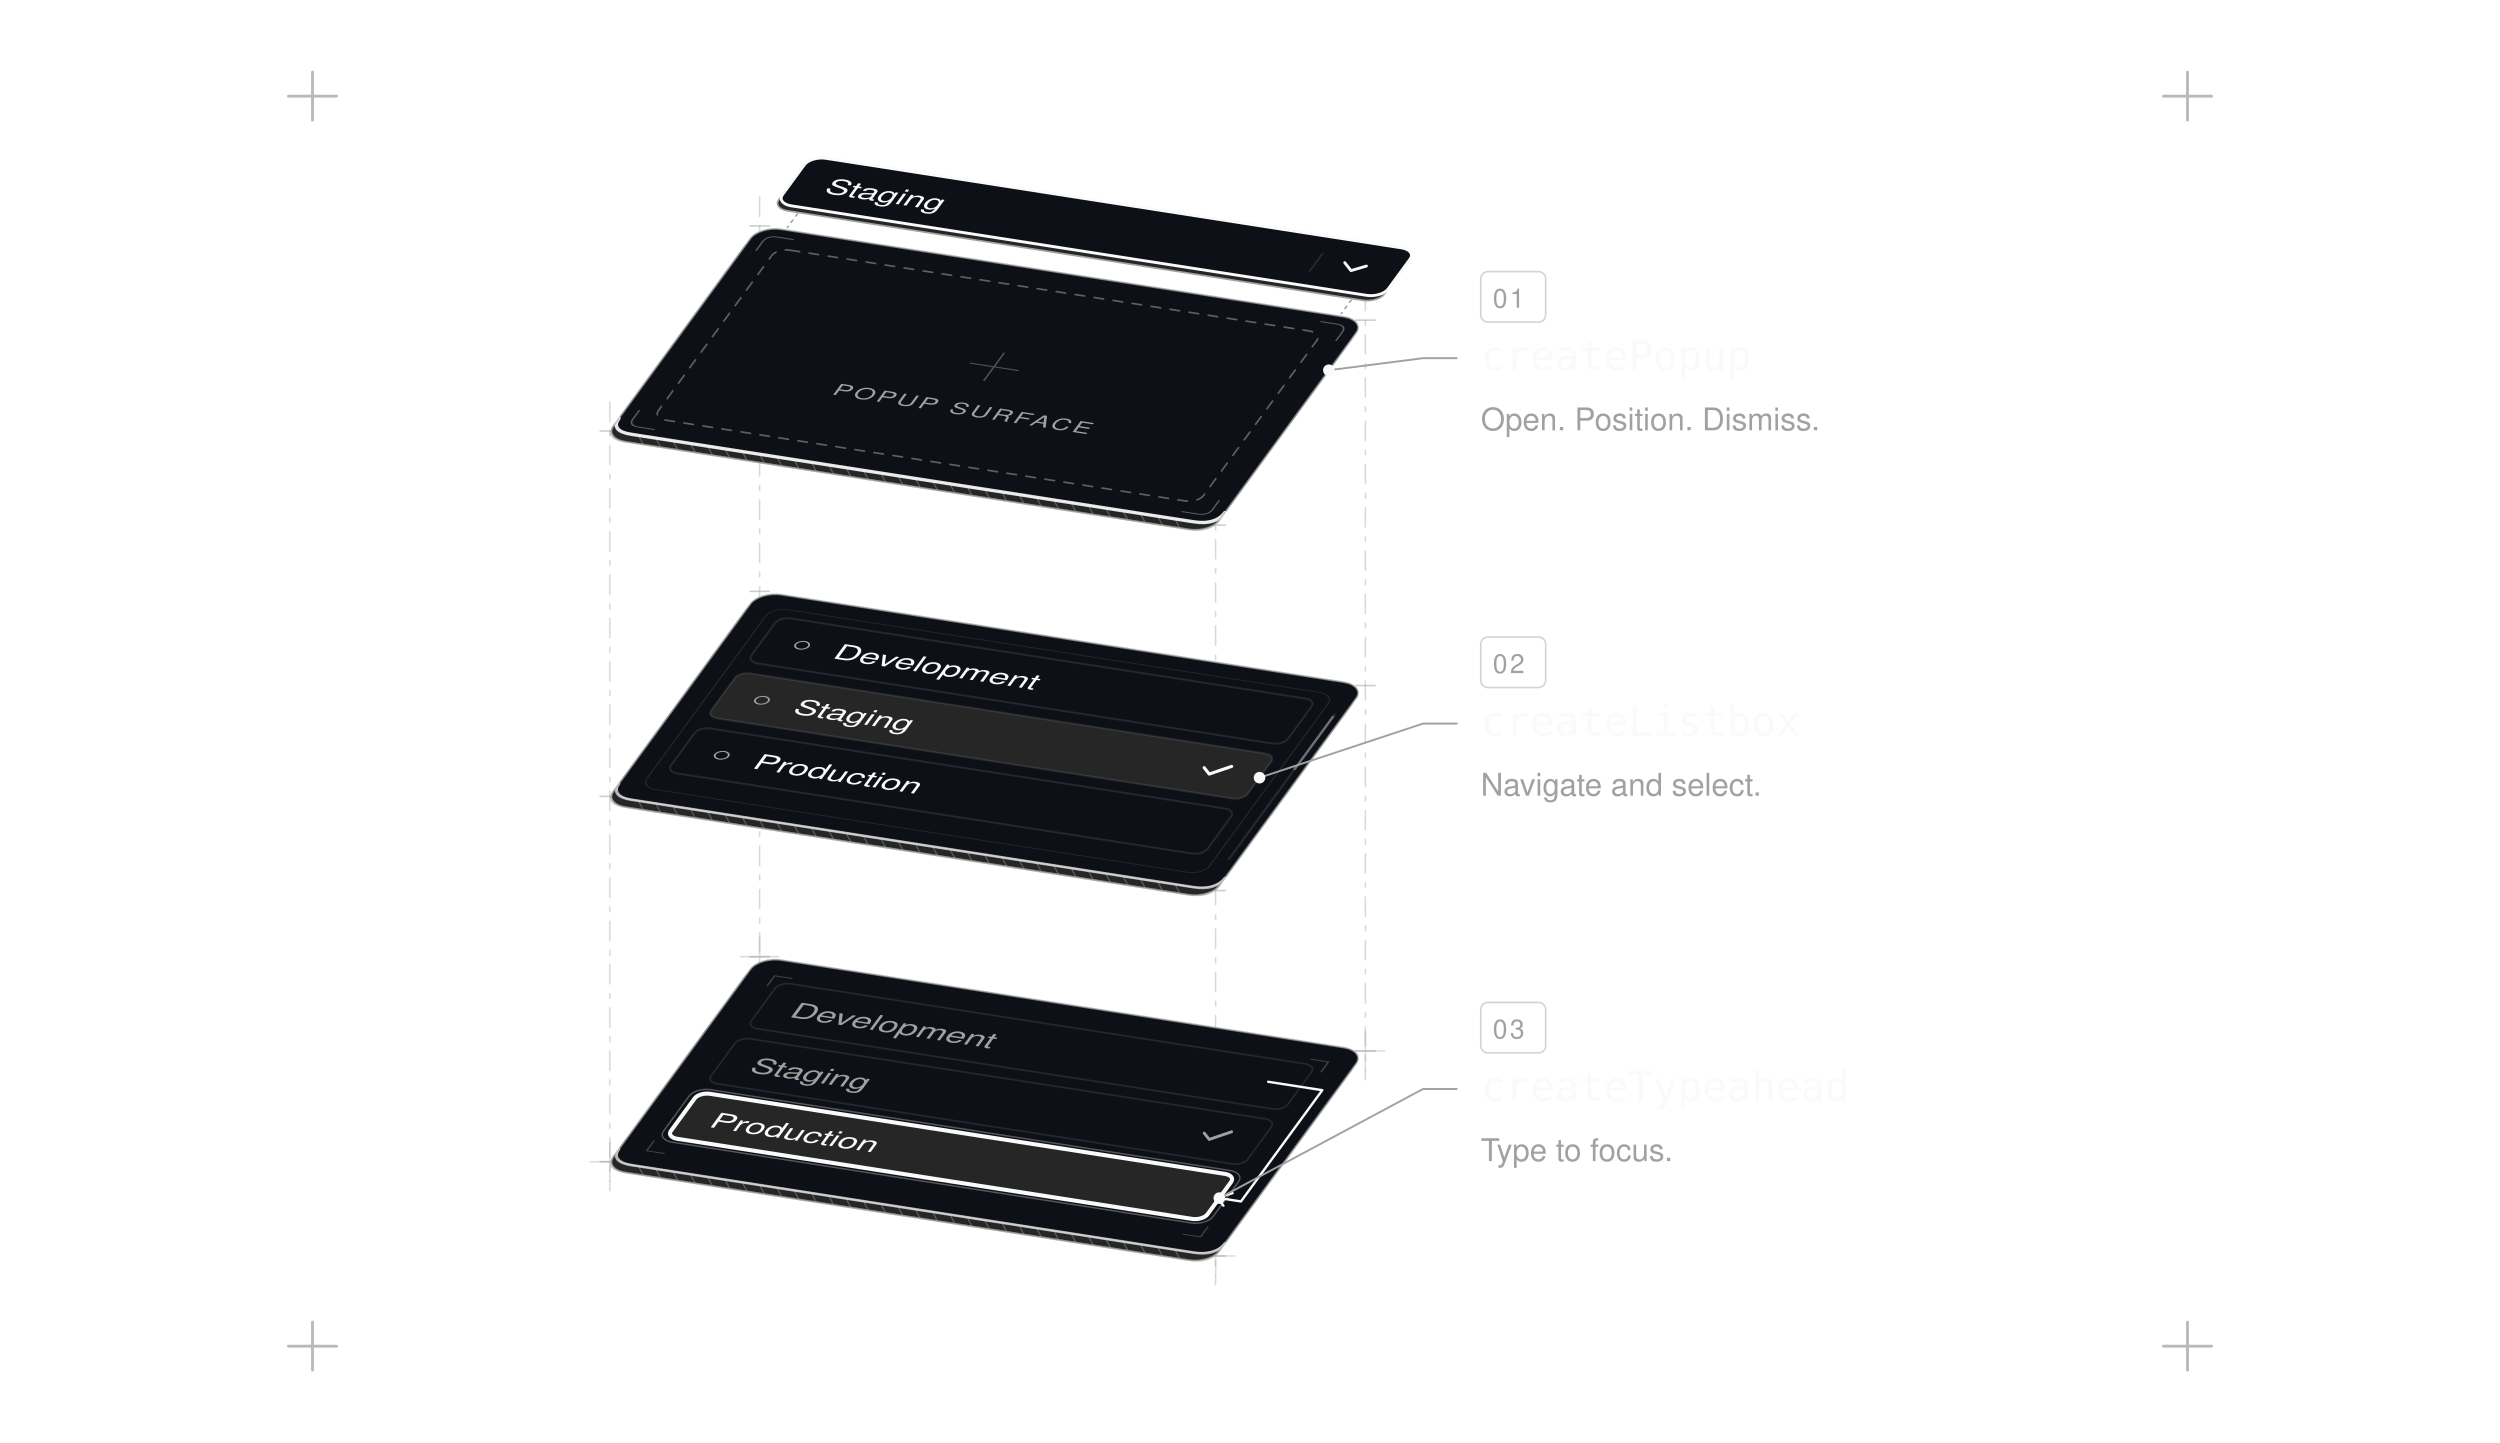
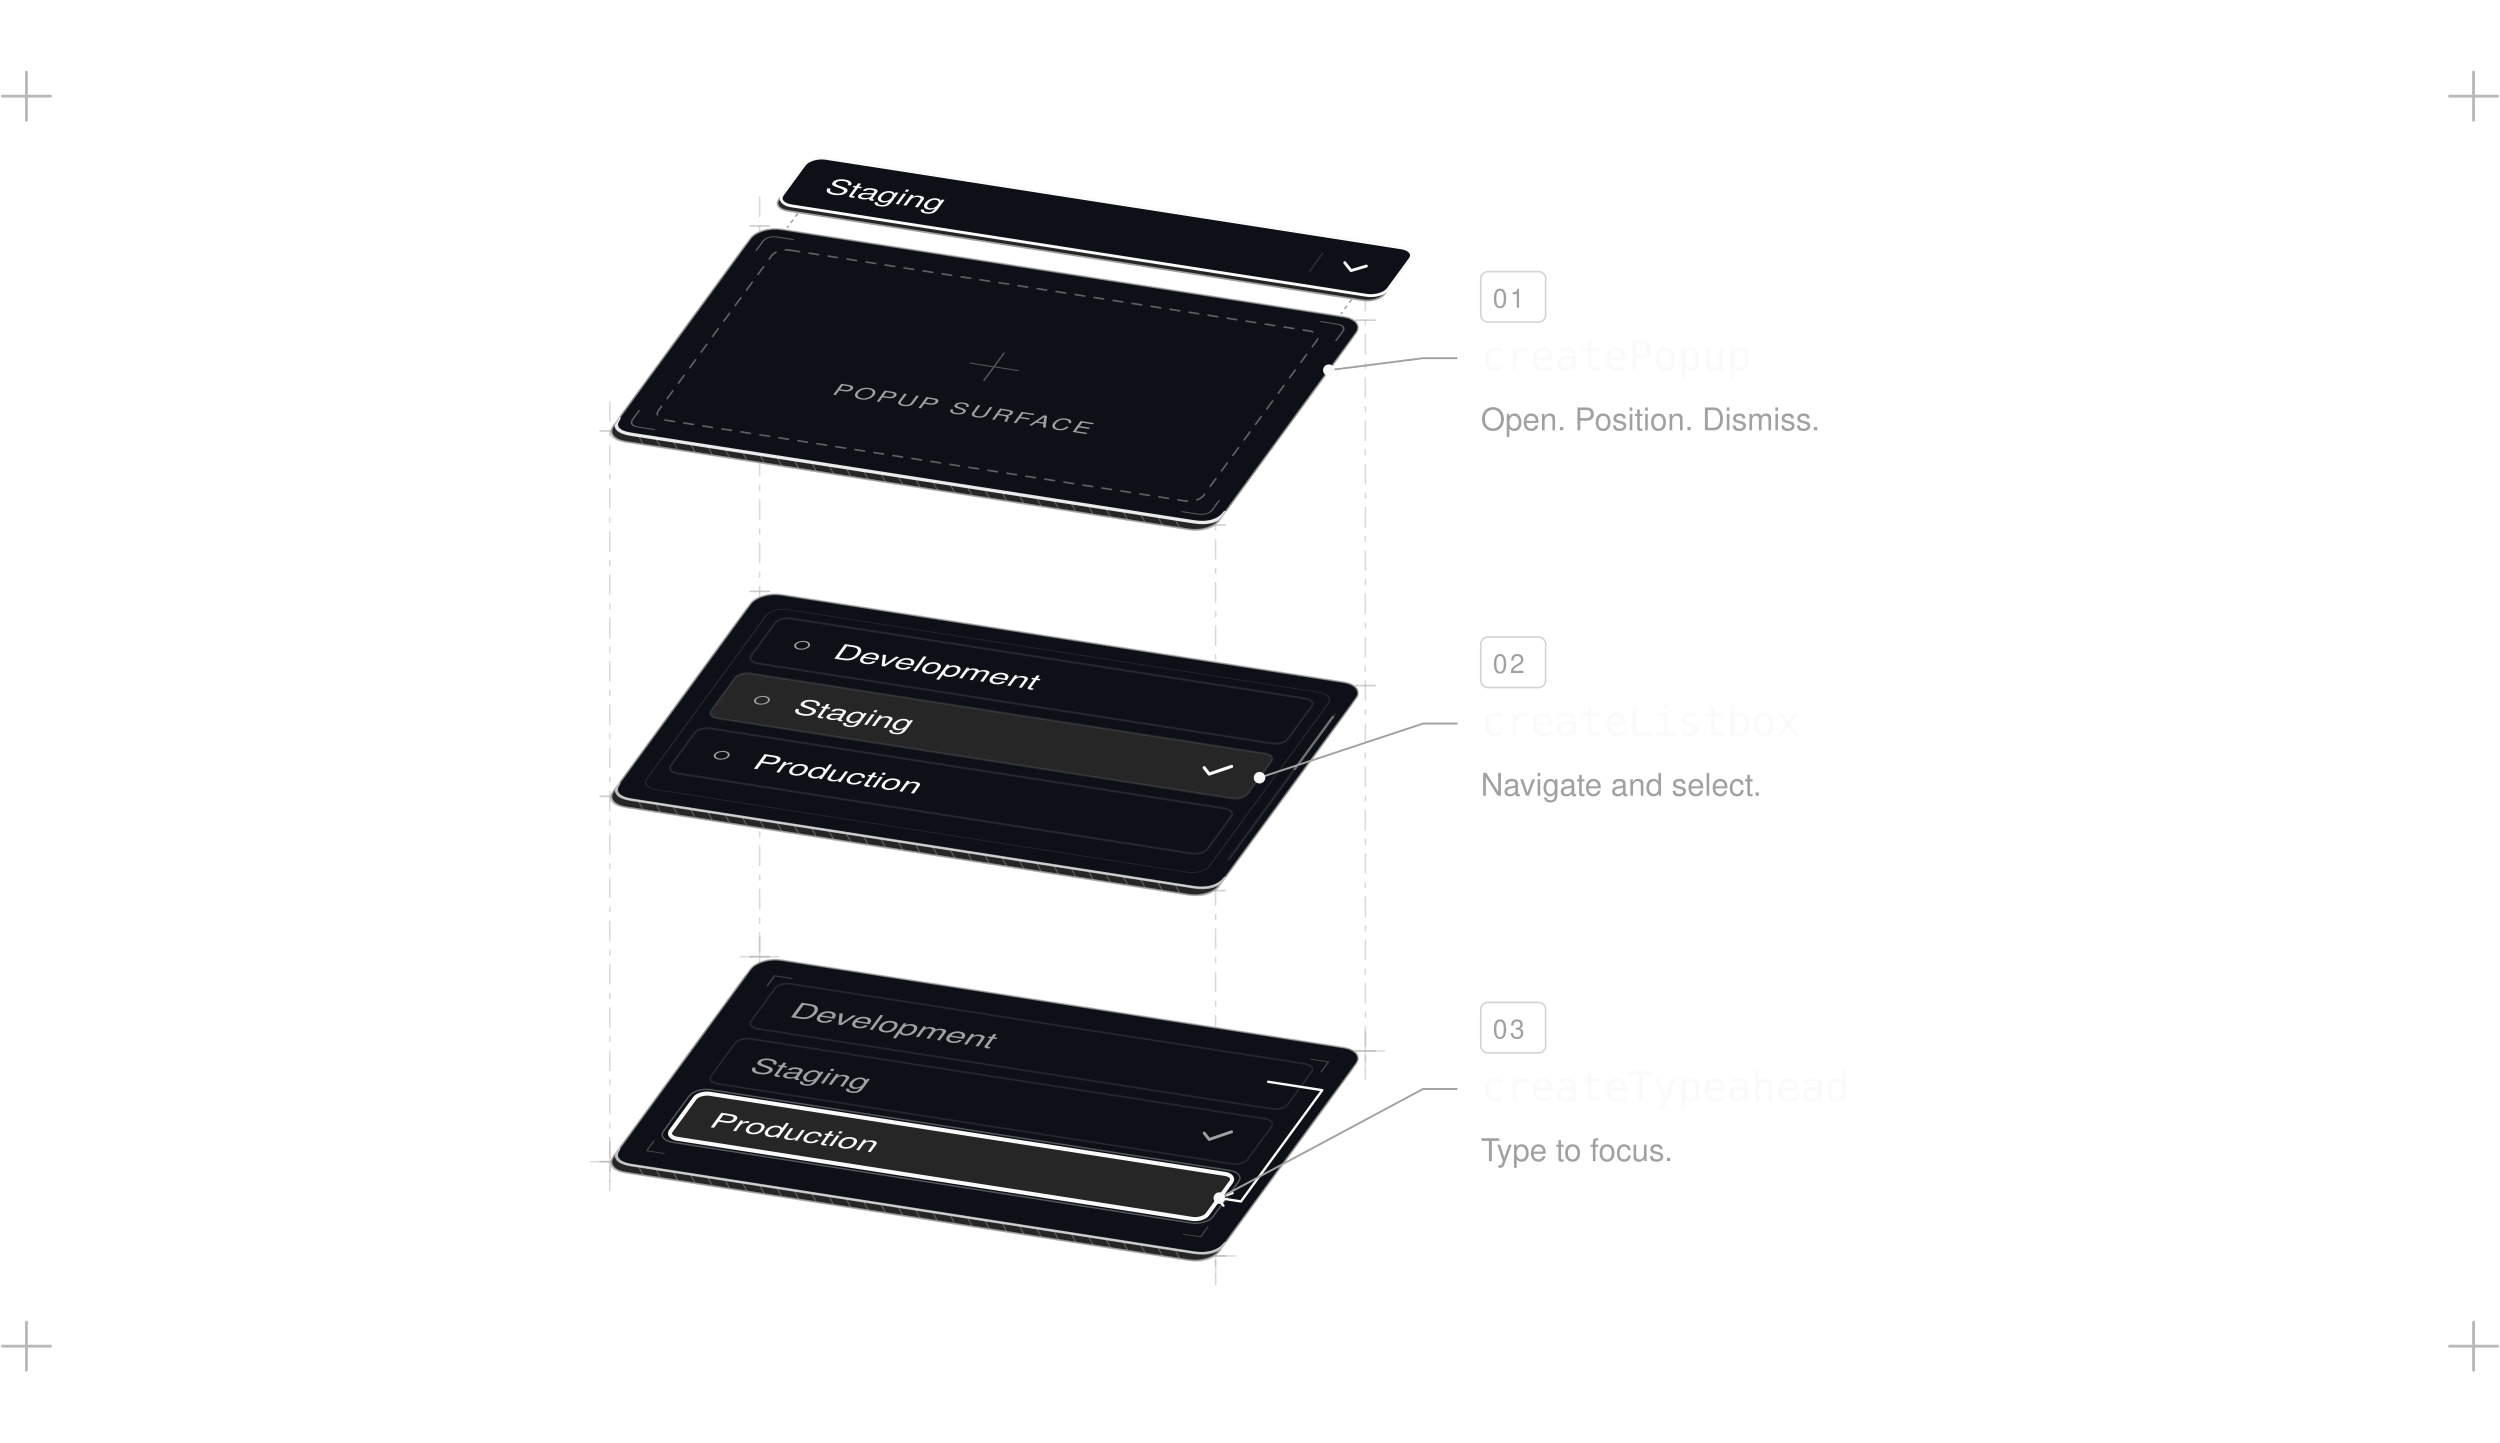
<svg xmlns="http://www.w3.org/2000/svg" width="1040" height="600" viewBox="-200 -4 1040 600" role="img" aria-label="The behaviors inside an environment selector" font-family="ui-sans-serif, system-ui, -apple-system, 'Segoe UI', Helvetica, Arial, sans-serif" fill="none" stroke-linecap="round" stroke-linejoin="round">
  <g aria-hidden="true" stroke="#a1a1a1" stroke-opacity="0.75" stroke-width="1.2">
-     <path d="M-80 36h20M-70 26v20M700 36h20M710 26v20M-80 556h20M-70 546v20M700 556h20M710 546v20" />
+     <path d="M-199 36h20M-189 26v20M819 36h20M829 26v20M-199 556h20M-189 546v20M819 556h20M829 546v20" />
  </g>
  <g stroke="#a1a1a1" stroke-opacity="0.4" stroke-width="0.65" stroke-dasharray="8 4 2 4">
    <path d="M116 78v328M368 117.2v328M53.68 163.28v328M305.68 202.48v328" />
  </g>
  <g stroke="#a1a1a1" stroke-opacity="0.35" stroke-width="0.7">
    <path d="M108 394h16m-8-8v16M360 433.2h16m-8-8v16M45.68 479.28h16m-8-8v16M297.68 518.48h16m-8-8v16" />
  </g>
  <g stroke="#a1a1a1" stroke-opacity="0.5" stroke-width="0.7">
    <path d="M112 90h8M364 129.2h8M49.68 175.28h8M301.68 214.48h8" />
    <path d="M112 242h8M364 281.2h8M49.68 327.28h8M301.68 366.48h8" />
    <path d="M112 394h8M364 433.2h8M49.68 479.28h8M301.68 518.48h8" />
  </g>
  <g transform="matrix(0.9 0.14 -0.38 0.52 116 394)">
    <rect y="6" width="280" height="164" rx="10" fill="#262626" stroke="#a1a1a1" stroke-opacity="0.6" stroke-width="0.7" vector-effect="non-scaling-stroke" />
    <g stroke="#a1a1a1" stroke-opacity="0.45" stroke-width="0.5">
      <path d="M14 165l4 5" vector-effect="non-scaling-stroke" />
      <path d="M22 165l4 5" vector-effect="non-scaling-stroke" />
      <path d="M30 165l4 5" vector-effect="non-scaling-stroke" />
      <path d="M38 165l4 5" vector-effect="non-scaling-stroke" />
      <path d="M46 165l4 5" vector-effect="non-scaling-stroke" />
      <path d="M54 165l4 5" vector-effect="non-scaling-stroke" />
      <path d="M62 165l4 5" vector-effect="non-scaling-stroke" />
      <path d="M70 165l4 5" vector-effect="non-scaling-stroke" />
      <path d="M78 165l4 5" vector-effect="non-scaling-stroke" />
      <path d="M86 165l4 5" vector-effect="non-scaling-stroke" />
      <path d="M94 165l4 5" vector-effect="non-scaling-stroke" />
      <path d="M102 165l4 5" vector-effect="non-scaling-stroke" />
      <path d="M110 165l4 5" vector-effect="non-scaling-stroke" />
      <path d="M118 165l4 5" vector-effect="non-scaling-stroke" />
      <path d="M126 165l4 5" vector-effect="non-scaling-stroke" />
      <path d="M134 165l4 5" vector-effect="non-scaling-stroke" />
      <path d="M142 165l4 5" vector-effect="non-scaling-stroke" />
      <path d="M150 165l4 5" vector-effect="non-scaling-stroke" />
      <path d="M158 165l4 5" vector-effect="non-scaling-stroke" />
      <path d="M166 165l4 5" vector-effect="non-scaling-stroke" />
      <path d="M174 165l4 5" vector-effect="non-scaling-stroke" />
      <path d="M182 165l4 5" vector-effect="non-scaling-stroke" />
      <path d="M190 165l4 5" vector-effect="non-scaling-stroke" />
      <path d="M198 165l4 5" vector-effect="non-scaling-stroke" />
      <path d="M206 165l4 5" vector-effect="non-scaling-stroke" />
      <path d="M214 165l4 5" vector-effect="non-scaling-stroke" />
      <path d="M222 165l4 5" vector-effect="non-scaling-stroke" />
      <path d="M230 165l4 5" vector-effect="non-scaling-stroke" />
      <path d="M238 165l4 5" vector-effect="non-scaling-stroke" />
      <path d="M246 165l4 5" vector-effect="non-scaling-stroke" />
      <path d="M254 165l4 5" vector-effect="non-scaling-stroke" />
      <path d="M262 165l4 5" vector-effect="non-scaling-stroke" />
    </g>
    <rect width="280" height="164" rx="10" fill="#0d1117" stroke="#a1a1a1" stroke-opacity="0.75" stroke-width="0.7" vector-effect="non-scaling-stroke" />
    <path d="M0 154q0 10 10 10h260q10 0 10-10" stroke="#fafafa" stroke-opacity="0.65" stroke-width="1.1" vector-effect="non-scaling-stroke" />
    <path d="M0 154v6q0 10 10 10h260q10 0 10-10v-6" stroke="#a1a1a1" stroke-opacity="0.6" stroke-width="0.65" vector-effect="non-scaling-stroke" />
    <g stroke="#a1a1a1" stroke-opacity="0.35" stroke-width="0.7">
      <path d="M12 12h8m-8 0v8M268 12h-8m8 0v8M12 152h8m-8 0v-8M268 152h-8m8 0v-8" />
    </g>
    <g transform="translate(16 16)">
      <rect width="248" height="36" rx="5" fill="none" stroke="rgba(255,255,255,0.1)" stroke-width="0.7" vector-effect="non-scaling-stroke" />
      <text x="14" y="24" fill="#a1a1a1" font-size="16">Development</text>
    </g>
    <g transform="translate(16 60)">
      <rect width="248" height="36" rx="5" fill="none" stroke="rgba(255,255,255,0.1)" stroke-width="0.7" vector-effect="non-scaling-stroke" />
      <text x="14" y="24" fill="#a1a1a1" font-size="16">Staging</text>
      <path d="M222 17l4 4 7-8" stroke="#a1a1a1" stroke-width="1.2" vector-effect="non-scaling-stroke" />
    </g>
    <g transform="translate(16 104)">
      <rect width="248" height="36" rx="5" fill="#262626" stroke="#fafafa" stroke-width="1.7" vector-effect="non-scaling-stroke" />
      <rect x="-3" y="-3" width="254" height="42" rx="7" stroke="#fafafa" stroke-opacity="0.3" stroke-width="0.6" vector-effect="non-scaling-stroke" />
      <text x="14" y="24" fill="#fafafa" font-size="16">Production</text>
    </g>
    <path d="M249 33h25v89h-11m5-5-5 5 5 5" stroke="#fafafa" stroke-width="1" vector-effect="non-scaling-stroke" />
  </g>
  <g transform="matrix(0.9 0.14 -0.38 0.52 116 242)">
    <rect y="6" width="280" height="164" rx="10" fill="#262626" stroke="#a1a1a1" stroke-opacity="0.6" stroke-width="0.7" vector-effect="non-scaling-stroke" />
    <g stroke="#a1a1a1" stroke-opacity="0.45" stroke-width="0.5">
      <path d="M14 165l4 5" vector-effect="non-scaling-stroke" />
      <path d="M22 165l4 5" vector-effect="non-scaling-stroke" />
      <path d="M30 165l4 5" vector-effect="non-scaling-stroke" />
      <path d="M38 165l4 5" vector-effect="non-scaling-stroke" />
      <path d="M46 165l4 5" vector-effect="non-scaling-stroke" />
      <path d="M54 165l4 5" vector-effect="non-scaling-stroke" />
      <path d="M62 165l4 5" vector-effect="non-scaling-stroke" />
      <path d="M70 165l4 5" vector-effect="non-scaling-stroke" />
      <path d="M78 165l4 5" vector-effect="non-scaling-stroke" />
      <path d="M86 165l4 5" vector-effect="non-scaling-stroke" />
      <path d="M94 165l4 5" vector-effect="non-scaling-stroke" />
      <path d="M102 165l4 5" vector-effect="non-scaling-stroke" />
      <path d="M110 165l4 5" vector-effect="non-scaling-stroke" />
      <path d="M118 165l4 5" vector-effect="non-scaling-stroke" />
      <path d="M126 165l4 5" vector-effect="non-scaling-stroke" />
      <path d="M134 165l4 5" vector-effect="non-scaling-stroke" />
      <path d="M142 165l4 5" vector-effect="non-scaling-stroke" />
      <path d="M150 165l4 5" vector-effect="non-scaling-stroke" />
      <path d="M158 165l4 5" vector-effect="non-scaling-stroke" />
      <path d="M166 165l4 5" vector-effect="non-scaling-stroke" />
      <path d="M174 165l4 5" vector-effect="non-scaling-stroke" />
      <path d="M182 165l4 5" vector-effect="non-scaling-stroke" />
      <path d="M190 165l4 5" vector-effect="non-scaling-stroke" />
      <path d="M198 165l4 5" vector-effect="non-scaling-stroke" />
      <path d="M206 165l4 5" vector-effect="non-scaling-stroke" />
      <path d="M214 165l4 5" vector-effect="non-scaling-stroke" />
      <path d="M222 165l4 5" vector-effect="non-scaling-stroke" />
      <path d="M230 165l4 5" vector-effect="non-scaling-stroke" />
      <path d="M238 165l4 5" vector-effect="non-scaling-stroke" />
      <path d="M246 165l4 5" vector-effect="non-scaling-stroke" />
      <path d="M254 165l4 5" vector-effect="non-scaling-stroke" />
      <path d="M262 165l4 5" vector-effect="non-scaling-stroke" />
    </g>
    <rect width="280" height="164" rx="10" fill="#0d1117" stroke="#a1a1a1" stroke-opacity="0.75" stroke-width="0.7" vector-effect="non-scaling-stroke" />
    <path d="M0 154q0 10 10 10h260q10 0 10-10" stroke="#fafafa" stroke-opacity="0.65" stroke-width="1.1" vector-effect="non-scaling-stroke" />
    <path d="M0 154v6q0 10 10 10h260q10 0 10-10v-6" stroke="#a1a1a1" stroke-opacity="0.6" stroke-width="0.65" vector-effect="non-scaling-stroke" />
    <rect x="10" y="10" width="260" height="144" rx="7" stroke="rgba(255,255,255,0.1)" stroke-width="0.6" />
    <g transform="translate(16 16)">
      <rect width="248" height="36" rx="5" fill="#0d1117" stroke="rgba(255,255,255,0.1)" stroke-width="0.8" vector-effect="non-scaling-stroke" />
      <circle cx="18" cy="18" r="3" stroke="#a1a1a1" stroke-width="0.8" />
      <text x="34" y="24" fill="#fafafa" font-size="16">Development</text>
    </g>
    <g transform="translate(16 60)">
      <rect width="248" height="36" rx="5" fill="#262626" stroke="rgba(255,255,255,0.1)" stroke-width="0.8" vector-effect="non-scaling-stroke" />
      <circle cx="18" cy="18" r="3" stroke="#a1a1a1" stroke-width="0.8" />
      <text x="34" y="24" fill="#fafafa" font-size="16">Staging</text>
      <path d="M222 17l4 4 7-8" stroke="#fafafa" stroke-width="1.3" vector-effect="non-scaling-stroke" />
    </g>
    <g transform="translate(16 104)">
      <rect width="248" height="36" rx="5" fill="#0d1117" stroke="rgba(255,255,255,0.1)" stroke-width="0.8" vector-effect="non-scaling-stroke" />
      <circle cx="18" cy="18" r="3" stroke="#a1a1a1" stroke-width="0.8" />
      <text x="34" y="24" fill="#fafafa" font-size="16">Production</text>
    </g>
    <path d="M276 24v116" stroke="rgba(255,255,255,0.1)" stroke-width="1.2" />
    <path d="M276 26v42" stroke="#a1a1a1" stroke-opacity="0.6" stroke-width="1.2" />
  </g>
  <g transform="matrix(0.9 0.14 -0.38 0.52 116 90)">
    <g transform="translate(0 4)">
      <rect y="-56" width="280" height="38" rx="7" fill="#262626" stroke="#a1a1a1" stroke-width="0.7" vector-effect="non-scaling-stroke" />
    </g>
    <rect y="-56" width="280" height="38" rx="7" fill="#0d1117" stroke="#fafafa" stroke-width="1.2" vector-effect="non-scaling-stroke" />
    <text x="16" y="-31" fill="#fafafa" font-size="16">Staging</text>
    <path d="M242-43v14" stroke="rgba(255,255,255,0.1)" />
    <path d="M254-39l5 5 5-5" stroke="#fafafa" stroke-width="1.2" vector-effect="non-scaling-stroke" />
    <path d="M12-13v11M268-13v11" stroke="#a1a1a1" stroke-width="0.8" stroke-dasharray="2 3" />
    <rect y="6" width="280" height="164" rx="10" fill="#262626" stroke="#a1a1a1" stroke-opacity="0.6" stroke-width="0.7" vector-effect="non-scaling-stroke" />
    <g stroke="#a1a1a1" stroke-opacity="0.45" stroke-width="0.5">
      <path d="M14 165l4 5" vector-effect="non-scaling-stroke" />
      <path d="M22 165l4 5" vector-effect="non-scaling-stroke" />
      <path d="M30 165l4 5" vector-effect="non-scaling-stroke" />
      <path d="M38 165l4 5" vector-effect="non-scaling-stroke" />
      <path d="M46 165l4 5" vector-effect="non-scaling-stroke" />
      <path d="M54 165l4 5" vector-effect="non-scaling-stroke" />
      <path d="M62 165l4 5" vector-effect="non-scaling-stroke" />
      <path d="M70 165l4 5" vector-effect="non-scaling-stroke" />
      <path d="M78 165l4 5" vector-effect="non-scaling-stroke" />
      <path d="M86 165l4 5" vector-effect="non-scaling-stroke" />
      <path d="M94 165l4 5" vector-effect="non-scaling-stroke" />
      <path d="M102 165l4 5" vector-effect="non-scaling-stroke" />
      <path d="M110 165l4 5" vector-effect="non-scaling-stroke" />
      <path d="M118 165l4 5" vector-effect="non-scaling-stroke" />
      <path d="M126 165l4 5" vector-effect="non-scaling-stroke" />
      <path d="M134 165l4 5" vector-effect="non-scaling-stroke" />
      <path d="M142 165l4 5" vector-effect="non-scaling-stroke" />
      <path d="M150 165l4 5" vector-effect="non-scaling-stroke" />
      <path d="M158 165l4 5" vector-effect="non-scaling-stroke" />
      <path d="M166 165l4 5" vector-effect="non-scaling-stroke" />
      <path d="M174 165l4 5" vector-effect="non-scaling-stroke" />
      <path d="M182 165l4 5" vector-effect="non-scaling-stroke" />
      <path d="M190 165l4 5" vector-effect="non-scaling-stroke" />
      <path d="M198 165l4 5" vector-effect="non-scaling-stroke" />
      <path d="M206 165l4 5" vector-effect="non-scaling-stroke" />
      <path d="M214 165l4 5" vector-effect="non-scaling-stroke" />
      <path d="M222 165l4 5" vector-effect="non-scaling-stroke" />
      <path d="M230 165l4 5" vector-effect="non-scaling-stroke" />
      <path d="M238 165l4 5" vector-effect="non-scaling-stroke" />
      <path d="M246 165l4 5" vector-effect="non-scaling-stroke" />
      <path d="M254 165l4 5" vector-effect="non-scaling-stroke" />
      <path d="M262 165l4 5" vector-effect="non-scaling-stroke" />
    </g>
    <rect width="280" height="164" rx="10" fill="#0d1117" stroke="#a1a1a1" stroke-opacity="0.75" stroke-width="0.7" vector-effect="non-scaling-stroke" />
    <path d="M0 154q0 10 10 10h260q10 0 10-10" stroke="#fafafa" stroke-opacity="0.9" stroke-width="1.4" vector-effect="non-scaling-stroke" />
    <path d="M0 154v6q0 10 10 10h260q10 0 10-10v-6" stroke="#a1a1a1" stroke-opacity="0.6" stroke-width="0.65" vector-effect="non-scaling-stroke" />
    <rect x="14" y="14" width="252" height="136" rx="6" stroke="#a1a1a1" stroke-opacity="0.55" stroke-width="0.7" stroke-dasharray="4 4" vector-effect="non-scaling-stroke" />
    <path d="M129 75h22m-11-11v22" stroke="#a1a1a1" stroke-opacity="0.45" stroke-width="0.8" />
    <text x="140" y="113" text-anchor="middle" fill="#a1a1a1" font-size="12" letter-spacing="1.5">POPUP SURFACE</text>
    <g stroke="#a1a1a1" stroke-width="0.7" stroke-opacity="0.55">
      <path d="M6 18v-7q0-5 5-5h7M262 6h7q5 0 5 5v7M6 146v7q0 5 5 5h7M262 158h7q5 0 5-5v-7" />
    </g>
  </g>
  <g stroke="#a1a1a1" stroke-width="0.8">
    <path d="M352.8 150L392 145h14" />
    <path d="M323.96 319.52L392 297h14" />
    <path d="M307.24 494.4L392 449h14" />
  </g>
  <g fill="#fafafa">
    <circle cx="352.8" cy="150" r="2.4" />
    <circle cx="323.96" cy="319.52" r="2.4" />
    <circle cx="307.24" cy="494.4" r="2.4" />
  </g>
  <g transform="translate(416 150)">
    <rect x="0" y="-41" width="27" height="21" rx="3" stroke="#a1a1a1" stroke-opacity="0.45" stroke-width="0.7" />
    <text x="5" y="-26" fill="#a1a1a1" font-size="11" letter-spacing="1">01</text>
    <text fill="#fafafa" font-size="17" font-family="ui-monospace, 'SF Mono', SFMono-Regular, Menlo, Consolas, monospace">createPopup</text>
    <text y="25" fill="#a1a1a1" font-size="13">Open. Position. Dismiss.</text>
  </g>
  <g transform="translate(416 302)">
    <rect x="0" y="-41" width="27" height="21" rx="3" stroke="#a1a1a1" stroke-opacity="0.45" stroke-width="0.7" />
    <text x="5" y="-26" fill="#a1a1a1" font-size="11" letter-spacing="1">02</text>
    <text fill="#fafafa" font-size="17" font-family="ui-monospace, 'SF Mono', SFMono-Regular, Menlo, Consolas, monospace">createListbox</text>
    <text y="25" fill="#a1a1a1" font-size="13">Navigate and select.</text>
  </g>
  <g transform="translate(416 454)">
    <rect x="0" y="-41" width="27" height="21" rx="3" stroke="#a1a1a1" stroke-opacity="0.45" stroke-width="0.7" />
    <text x="5" y="-26" fill="#a1a1a1" font-size="11" letter-spacing="1">03</text>
    <text fill="#fafafa" font-size="17" font-family="ui-monospace, 'SF Mono', SFMono-Regular, Menlo, Consolas, monospace">createTypeahead</text>
    <text y="25" fill="#a1a1a1" font-size="13">Type to focus.</text>
  </g>
</svg>
